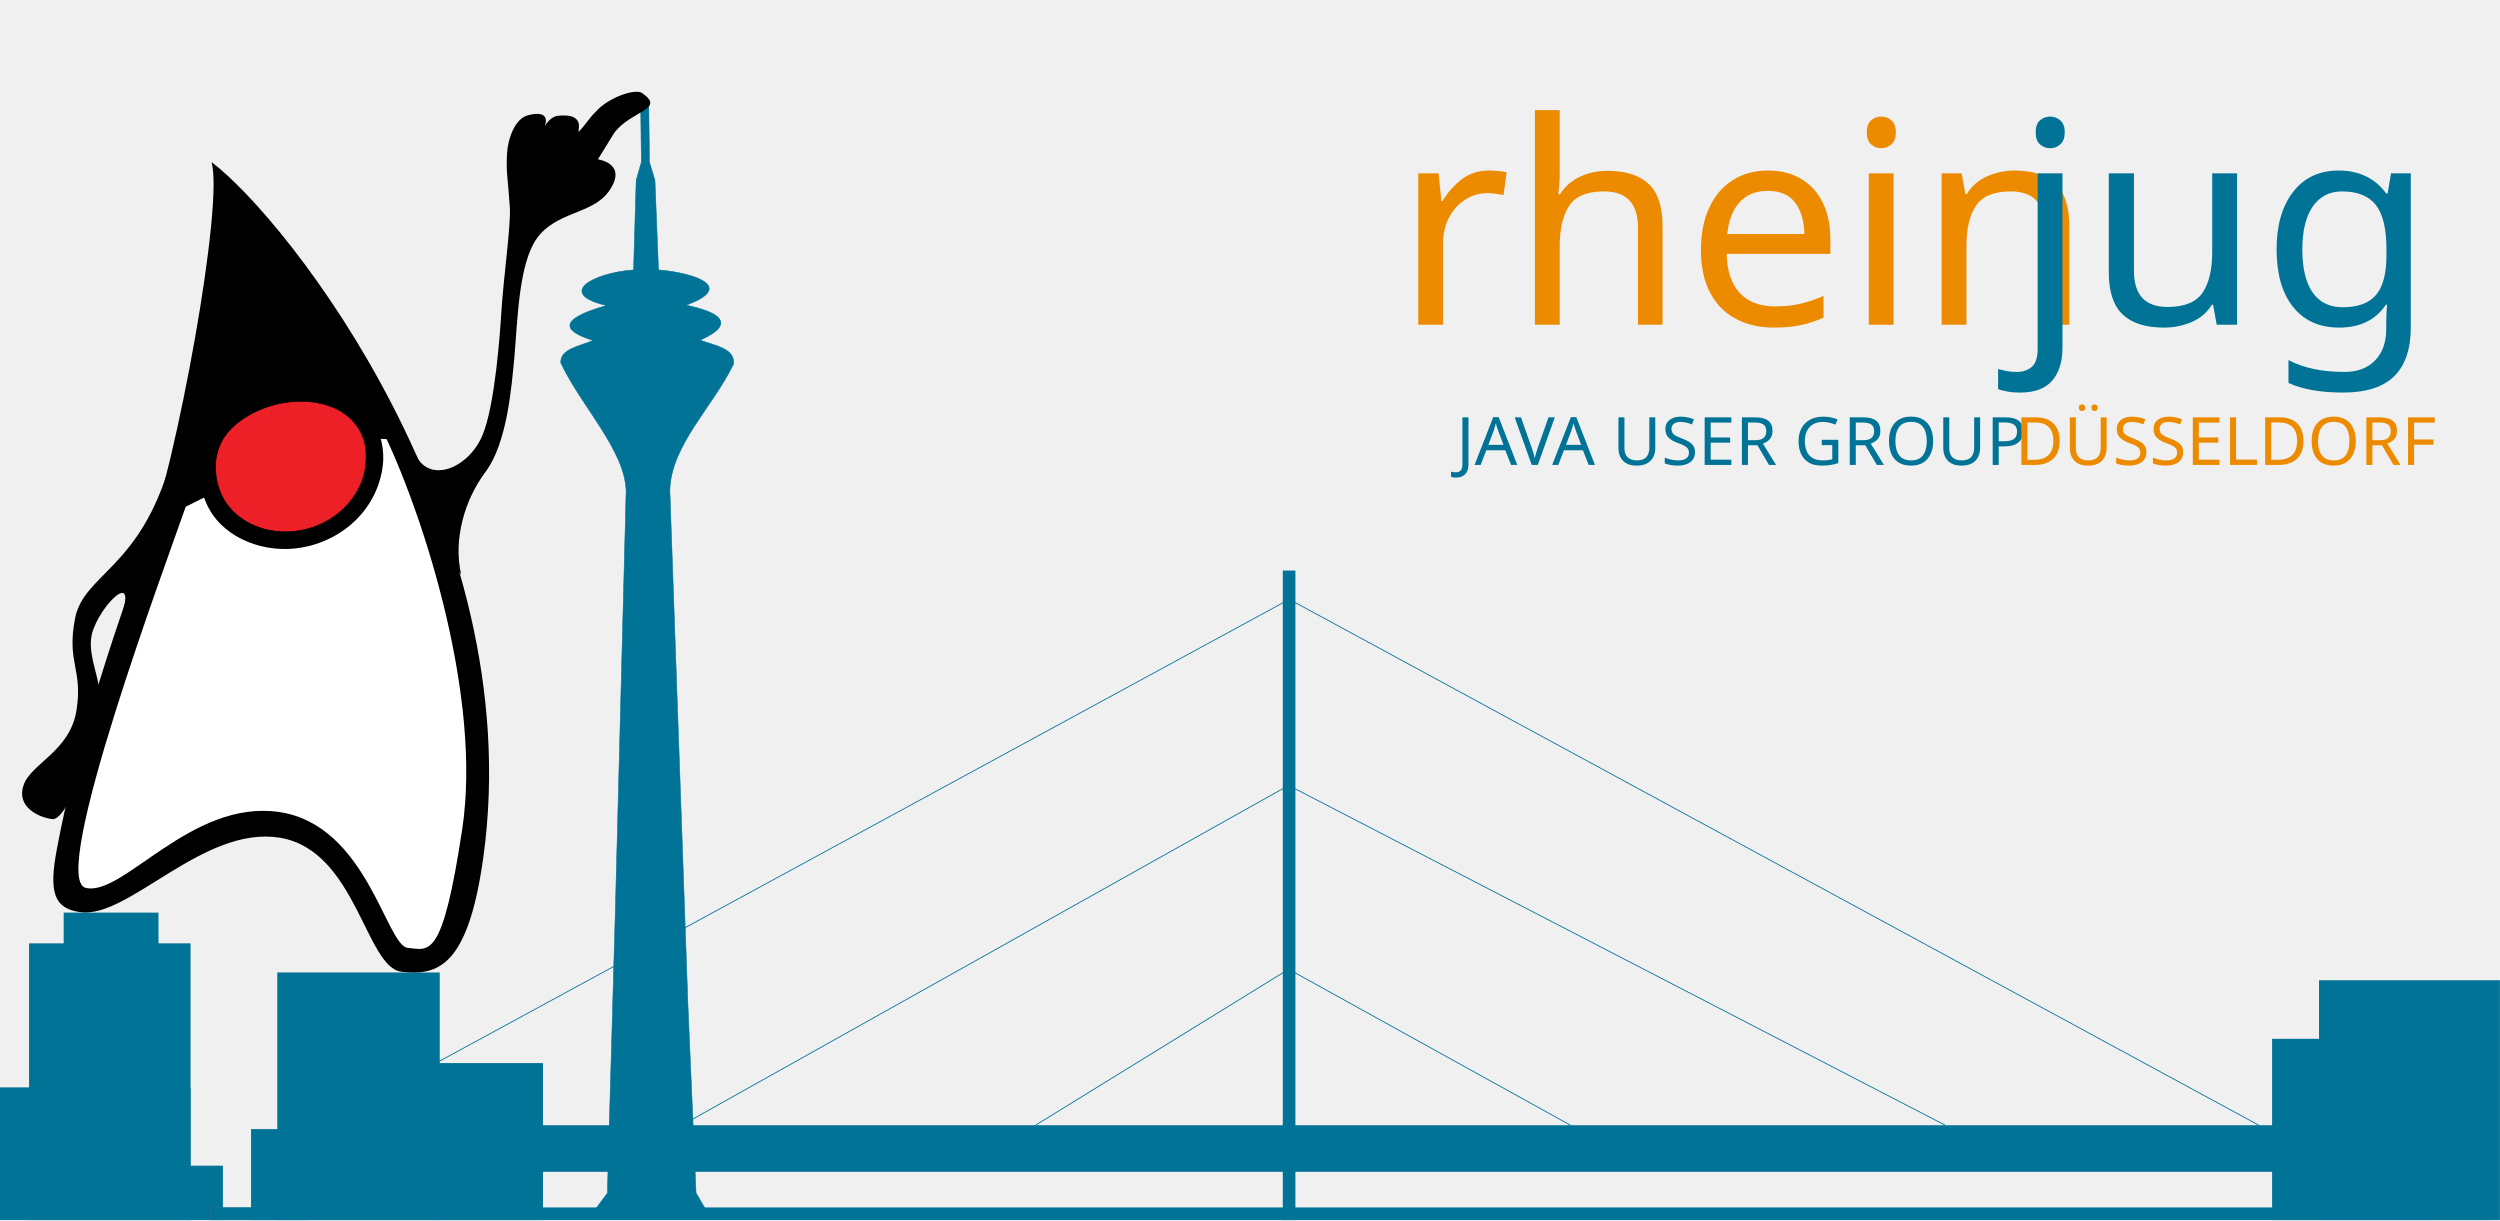
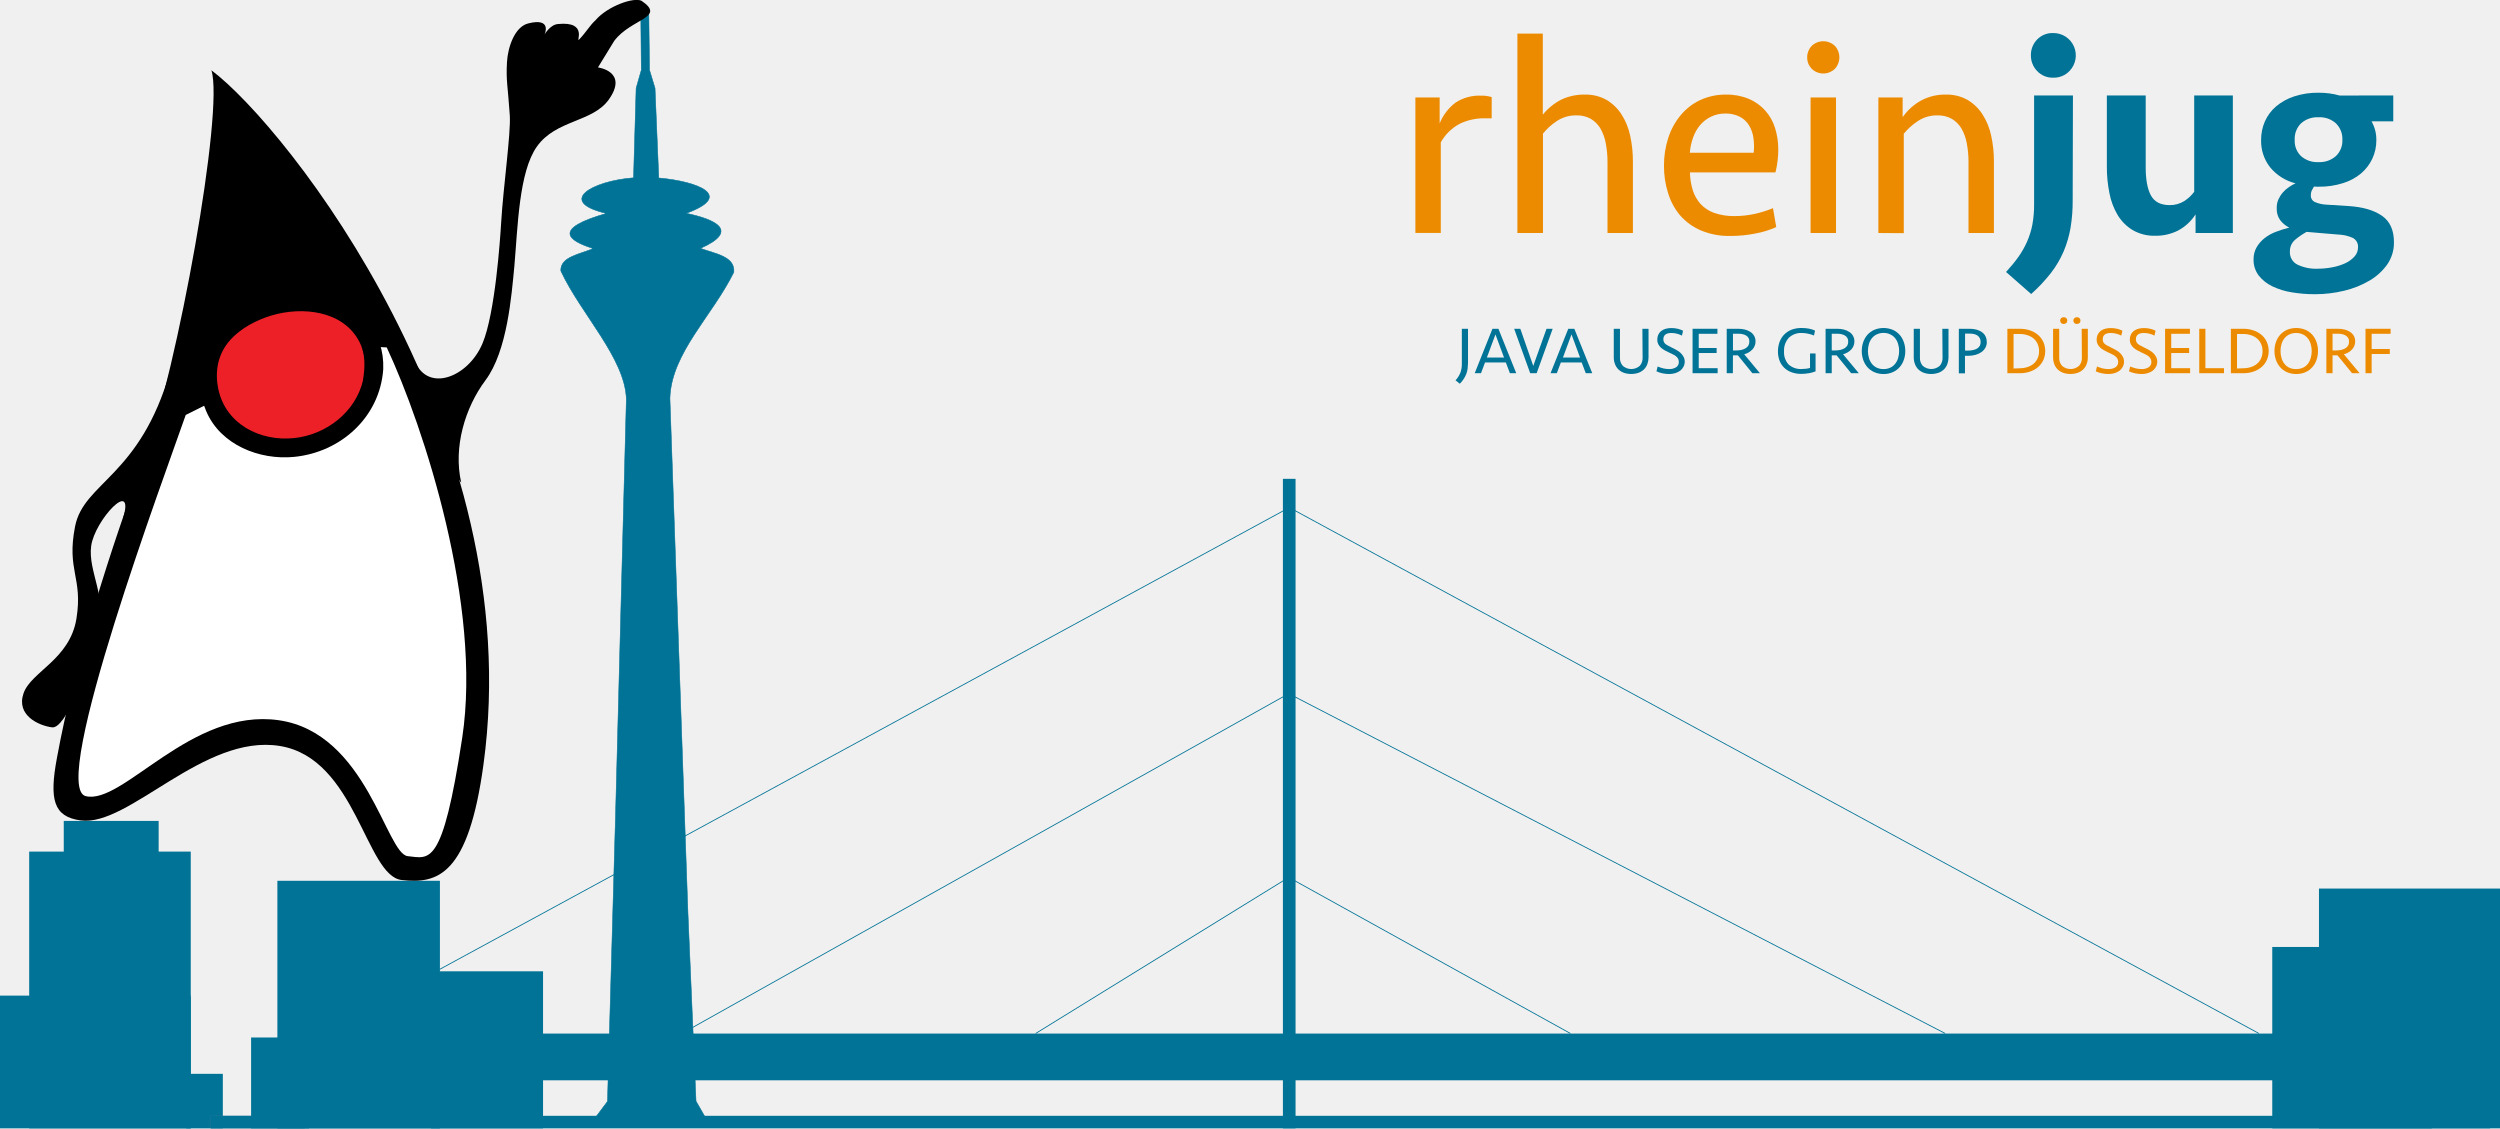
- <svg xmlns="http://www.w3.org/2000/svg" version="1.1" id="svg8" x="0px" y="0px" viewBox="0 0 772.5 377" style="enable-background:new 0 0 772.5 377;" xml:space="preserve">
-   <style type="text/css">
- 	.st0{fill:#007396;stroke:#007396;stroke-width:0.165;}
- 	.st1{fill:#007396;}
- 	.st2{fill:#4E7896;}
- 	.st3{fill:none;stroke:#000000;stroke-width:0.21;}
- 	.st4{fill:none;stroke:#007396;stroke-width:0.265;}
- 	.st5{fill:none;stroke:#007396;stroke-width:0.263;}
- 	.st6{fill-rule:evenodd;clip-rule:evenodd;}
- 	.st7{fill-rule:evenodd;clip-rule:evenodd;fill:#FFFFFF;}
- 	.st8{fill:none;}
- 	.st9{fill:#ED2028;stroke:#000000;}
- 	.st10{font-family:'MyriadPro-Regular';}
- 	.st11{font-size:72px;}
- 	.st12{letter-spacing:20;}
- 	.st13{fill:#ED8B00;}
- 	.st14{font-family:'Seravek';}
- 	.st15{font-size:87.28px;}
- 	.st16{font-family:'Seravek-Medium';}
- 	.st17{font-size:20.608px;}
- </style>
-   <g id="layer1" transform="translate(-7.12379,-157.9048)">
-     <path id="path116" class="st0" d="M225.9,532.9   l-3.7-6.4l-2.5-57.9l-5.6-159.3c0.5-14,13.1-25.4,19.7-38.9c0.5-4.9-5.9-5.7-10.3-7.4c12.3-5.5,4.5-9-4.4-10.8   c15.2-5.5,3.2-9.9-8.5-10.9l-1.1-27.7l-1.7-5.6l-0.2-17.4l-2.5,0l0.2,17.4l-1.6,5.6l-0.8,27.7c-13,1-23.8,7.4-8.4,11   c-16.5,4.7-12.2,8.3-4.1,10.8c-4.2,1.8-10.2,2.6-10,6.9c6.2,13.3,19.8,26.9,20.2,39.6l-3.3,128.5l-2.5,88.5l-4.7,6.3L225.9,532.9z" />
-     <rect id="rect118" x="7.1" y="493.9" class="st1" width="58.9" height="41" />
-     <rect id="rect120" x="16.1" y="449.4" class="st1" width="49.9" height="85.5" />
-     <rect id="rect124" x="26.8" y="439.9" class="st1" width="29.3" height="11.3" />
-     <rect id="rect134" x="64.7" y="518.1" class="st1" width="11.3" height="16.8" />
-     <rect id="rect136" x="72.2" y="531" class="st2" width="29" height="3.9" />
-     <rect id="rect142" x="84.7" y="506.8" class="st1" width="17.9" height="28.1" />
-     <rect id="rect150" x="92.8" y="458.4" class="st1" width="50.2" height="76.5" />
-     <rect id="rect152" x="140.3" y="486.4" class="st1" width="34.6" height="48.5" />
-     <rect id="rect3857" x="72.2" y="531" class="st1" width="704.3" height="3.9" />
-     <path id="path3859" class="st3" d="M185.4,217.6" />
-     <rect id="rect3861" x="403.5" y="334.2" class="st1" width="3.9" height="200.7" />
-     <rect id="rect3878" x="709.2" y="478.9" class="st1" width="49.3" height="56" />
-     <rect id="rect3886" x="723.7" y="460.8" class="st1" width="55.9" height="74.1" />
-     <rect id="rect3890" x="168.5" y="505.6" class="st1" width="598.8" height="14.4" />
-     <path id="path4717" class="st4" d="M405.5,343.1l-299,162.5" />
-     <path id="path4721" class="st4" d="M405.3,400.6l-187.5,105" />
-     <path id="path4725" class="st4" d="M405.3,457.4l-78.2,48.2" />
-     <path id="path4753" class="st4" d="M405.5,343.1l299.6,162.5" />
-     <path id="path4755" class="st5" d="M405.3,400.6l202.9,105" />
-     <path id="path4757" class="st4" d="M405.3,457.4l87.1,48.2" />
+ <svg xmlns="http://www.w3.org/2000/svg" id="svg8" viewBox="0 0 772.49 348.66">
+   <defs>
+     <style>.cls-1,.cls-2{fill:#007396;}.cls-1,.cls-5,.cls-6{stroke:#007396;}.cls-1{stroke-width:0.16px;}.cls-3{fill:#4e7896;}.cls-4,.cls-5,.cls-6,.cls-9{fill:none;}.cls-10,.cls-4{stroke:#000;}.cls-4{stroke-width:0.21px;}.cls-5{stroke-width:0.26px;}.cls-6{stroke-width:0.26px;}.cls-7,.cls-8{fill-rule:evenodd;}.cls-8{fill:#fff;}.cls-10{fill:#ed2028;}.cls-11{fill:#ed8b00;}</style>
+   </defs>
+   <g id="layer1">
+     <path id="path116" class="cls-1" d="M218.73,375l-3.66-6.4-2.49-57.94L207,151.39c.45-14,13.11-25.42,19.75-38.94.45-4.9-5.87-5.71-10.3-7.36,12.3-5.49,4.45-9-4.42-10.83,15.24-5.54,3.15-9.9-8.47-10.92L202.4,55.61,200.7,50l-.22-17.37H198L198.16,50l-1.6,5.59-.8,27.7c-13,1-23.83,7.39-8.38,11-16.48,4.71-12.19,8.31-4.09,10.85-4.2,1.81-10.21,2.56-10,6.91,6.17,13.29,19.85,26.92,20.25,39.62l-3.34,128.51-2.49,88.51-4.72,6.3Z" transform="translate(0 -28.35)" />
+     <rect id="rect118" class="cls-2" y="307.64" width="58.94" height="41.01" />
+     <rect id="rect120" class="cls-2" x="9.02" y="263.14" width="49.92" height="85.52" />
+     <rect id="rect124" class="cls-2" x="19.7" y="253.66" width="29.32" height="11.28" />
+     <rect id="rect134" class="cls-2" x="57.53" y="331.81" width="11.32" height="16.85" />
+     <rect id="rect136" class="cls-3" x="65.11" y="344.78" width="29.02" height="3.87" />
+     <rect id="rect142" class="cls-2" x="77.59" y="320.58" width="17.89" height="28.08" />
+     <rect id="rect150" class="cls-2" x="85.71" y="272.16" width="50.22" height="76.5" />
+     <rect id="rect152" class="cls-2" x="133.22" y="300.13" width="34.58" height="48.53" />
+     <rect id="rect3857" class="cls-2" x="65.11" y="344.78" width="704.33" height="3.87" />
+     <path id="path3859" class="cls-4" d="M178.26,59.69" transform="translate(0 -28.35)" />
+     <rect id="rect3861" class="cls-2" x="396.41" y="147.96" width="3.91" height="200.7" />
+     <rect id="rect3878" class="cls-2" x="702.12" y="292.61" width="49.32" height="56.05" />
+     <rect id="rect3886" class="cls-2" x="716.55" y="274.56" width="55.94" height="74.09" />
+     <rect id="rect3890" class="cls-2" x="161.33" y="319.37" width="598.84" height="14.44" />
+     <path id="path4717" class="cls-5" d="M398.39,185.18l-299,162.51" transform="translate(0 -28.35)" />
+     <path id="path4721" class="cls-5" d="M398.2,242.68l-187.5,105" transform="translate(0 -28.35)" />
+     <path id="path4725" class="cls-5" d="M398.2,299.46,320,347.69" transform="translate(0 -28.35)" />
+     <path id="path4753" class="cls-5" d="M398.39,185.18,698,347.69" transform="translate(0 -28.35)" />
+     <path id="path4755" class="cls-6" d="M398.2,242.68l202.85,105" transform="translate(0 -28.35)" />
+     <path id="path4757" class="cls-5" d="M398.2,299.46l87.05,48.23" transform="translate(0 -28.35)" />
  </g>
-   <g id="layer2" transform="translate(-7.12379,-70.9048)">
-     <g id="g174" transform="matrix(0.23086,0.03080329,-0.03080329,0.23086,20.22876,77.01297)">
-       <path id="path111" class="st6" d="M247.2,157.4c23.9,50,7.8,399.2-20.2,521.7    c-28,122.7-55.9,278.6-62.5,409.8c-2.9,55.9,5.7,78,42.2,78c64.5,0,146.3-135.9,249-132.9c102.9,3.1,135.5,155.9,183.7,154.9    s86.9-17.8,87.4-166.5C728.2,578.2,356,218.2,247.2,157.4z" />
-       <path id="path113" class="st6" d="M566.3,505.1    c22.7,38.2,72.4,11,85.3-35.8c11.4-41.6,5-140.8,3.4-162.7c-3.5-47.3-2.6-118.1-7.4-142c-7.8-38.8-11.2-44.9-13.1-70    c-1.5-19.4,3.8-47.5,21.2-54.4c30.8-12.2,23.5,11.6,23.5,11.6s5.5-13.6,15.5-16c40.9-9.9,26,23.2,31,16.3    c7.2-9.9,11.5-20.2,17.9-27.9c13.3-20.6,46.4-37.4,57.2-33.4c35.9,18-10.9,25-29,57.7c-2.7,6.3-16.8,37.6-16.8,37.6    s41.5-0.1,19.7,40.6c-17.6,32.8-65.9,35.4-86.2,74.2c-19.2,36.6-11,108.8-8.6,160.9c1.4,38.7,5.7,113-18,155.3    c-22.1,39.5-30.8,93.7-13.9,139C595.9,607.5,566.3,505.1,566.3,505.1L566.3,505.1z" />
-       <path id="path115" class="st6" d="M245.8,560.3c-21,144.1-94.1,161.2-97.8,221    c-3.7,59.8,19.4,65.5,18,120.8c-1.4,55.3-50.6,77.8-56.5,107.8c-5.9,30,25.3,39.6,43.5,39.6s36.3-79.6,43.7-130.2    c7.3-50.6-24.1-80.4-24.1-115.1s45.5-98.2,37.1-42.5C247.4,702.1,265.4,626.2,245.8,560.3L245.8,560.3z" />
-       <path id="path117" class="st7" d="M273.9,615.2c-15.9,78-115.3,513.3-64.7,518.8    c50.6,5.5,122.7-134.7,240.6-133.7c118.2,1,164.7,157.2,193.5,156.1c28.8-1,47.8,10.2,50.8-165.7    c3.1-175.9-104.3-400.6-167.8-499.6C440.3,496.6,347.6,565.6,273.9,615.2L273.9,615.2z" />
+   <g id="layer2">
+     <g id="g174">
+       <path id="path111" class="cls-7" d="M65.32,50.06c4,12.28-10.5,92.4-20.73,119.81s-21.49,62.59-27,92.69c-2.39,12.82-1.09,18.17,7.35,19.3,14.89,2,38-26.88,61.57-23S113,299,124.11,300.27s20.62-1.42,25.29-35.75C163.41,162,88.56,67.45,65.32,50.06Z" transform="translate(0 -28.35)" />
+       <path id="path113" class="cls-7" d="M128.29,140.15c4.06,9.51,16.37,4.77,20.78-5.63,3.93-9.25,5.49-32.36,5.79-37.45.66-11,3-27.34,2.67-33-.61-9.21-1.21-10.72-.87-16.57.26-4.53,2.34-10.86,6.57-11.92,7.49-1.87,5.05,3.41,5.05,3.41s1.7-3,4.08-3.21c9.73-1,5.28,6.15,6.65,4.71,2-2.06,3.27-4.32,5-5.89,3.71-4.35,11.85-7.21,14.23-6,7.72,5.27-3.28,5.44-8.47,12.42-.82,1.36-5,8.16-5,8.16s9.57,1.25,3.3,10c-5.06,7-16.3,6.15-22.19,14.48-5.55,7.86-5.88,24.78-6.94,36.89-.87,9-2.16,26.25-8.93,35.3-6.31,8.44-10,20.68-7.49,31.66-10.51-12.82-14.18-37.37-14.18-37.37Z" transform="translate(0 -28.35)" />
+       <path id="path115" class="cls-7" d="M52.58,143c-9.29,32.62-26.69,34.33-29.38,48s2.46,15.72.43,28.45S9.55,235.88,7.26,242.62s4.62,9.92,8.81,10.48,10.84-17.25,14.1-28.71-3.08-19.31-2-27.32,13.54-21.26,9.89-8.65c10.55-12.6,17-29.57,14.54-45.4Z" transform="translate(0 -28.35)" />
+       <path id="path117" class="cls-8" d="M57.39,156.57C51.32,174.07,15,271.51,26.48,274.35S58.94,247,86.15,250.9s33.18,41.35,39.85,42,10.71,3.83,16.84-36.69S131.1,160.5,119.5,135.7c-20-1.39-43.57,11.69-62.11,20.87Z" transform="translate(0 -28.35)" />
      <g id="g146">
-         <path id="path119" class="st8" d="M503.2,522.1c-5.5-51.7-54.2-72.1-101.1-65.7     c-39.4,5.4-91.9,38.6-96.7,81.2c-5.4,48,32.3,92.2,80.4,94.1c42.6,1.7,88.4-18.9,107.5-58.9C501,556.6,504.1,540,503.2,522.1" />
-         <path id="path121" d="M525.6,520.3c-4.7-48.7-40.8-79.3-87.6-86.8     c-45.1-7.2-94.3,14.2-125.9,45.8c-35.5,35.5-37,85-12.1,127.1c24.6,41.5,78.9,55.3,123.5,44.9C484.5,637,529.6,583.7,525.6,520.3     " />
-         <path id="path144" class="st9" d="M503.2,538.4c-4.2,44.3-39.5,79.9-82,90.2     c-45,10.9-94.7-6.4-110.8-52.7c-8.3-23.6-6.7-47.8,7.5-68.6c12-17.5,31.3-31.2,50.4-39.9c39.5-17.9,95.9-19.9,123.4,20.1     C502,502.7,503.8,520.6,503.2,538.4" />
+         <path id="path119" class="cls-9" d="M113.18,142.14c.32-12.11-10.29-18.3-21.31-18.27-9.26,0-22.39,6.08-24.82,15.76a19.93,19.93,0,0,0,15.66,24.21c9.78,1.7,21-1.65,26.64-10.3a23.87,23.87,0,0,0,3.83-11.4" transform="translate(0 -28.35)" />
+         <path id="path121" d="M118.42,142.41c.42-11.4-7-19.57-17.54-22.74-10.2-3.06-22.2.37-30.47,6.69-9.3,7.11-11.15,18.48-6.71,29s16.53,15.2,27.13,14.17c14.51-1.4,26.55-12.32,27.59-27.08" transform="translate(0 -28.35)" />
+         <path id="path144" class="cls-10" d="M112.68,145.91c-2.34,10.1-11.59,17.23-21.72,18.3-10.72,1.14-21.66-4.39-24-15.57-1.18-5.71-.08-11.25,3.84-15.61,3.3-3.66,8.18-6.23,12.86-7.65,9.66-2.92,22.75-1.64,27.87,8.43,1.94,3.82,1.81,8,1.11,12.1" transform="translate(0 -28.35)" />
      </g>
    </g>
  </g>
-   <text transform="matrix(1 0 0 1 585.3777 124.6545)" class="st10 st11 st12">		</text>
-   <text transform="matrix(1 0 0 1 430.8126 100.3497)">
-     <tspan x="0" y="0" class="st13 st14 st15">rhein</tspan>
-     <tspan x="191.4" y="0" class="st1 st16 st15">jug</tspan>
-   </text>
-   <text transform="matrix(1.0044 0 0 1 449.9844 143.6696)">
-     <tspan x="0" y="0" class="st1 st14 st17">JAVA USER GROUP</tspan>
-     <tspan x="166.5" y="0" class="st13 st14 st17"> DÜSSELDORF</tspan>
-   </text>
-   <rect x="849.4" y="204.4" class="st8" width="18.9" height="15.9" />
+   <path class="cls-11" d="M460.92,64.91h-2a17.16,17.16,0,0,0-8,1.75,14.64,14.64,0,0,0-5.72,5.67v28h-7.85V58.46h7.5v8a15.2,15.2,0,0,1,4.85-6.37,13.35,13.35,0,0,1,8-2.18,10.33,10.33,0,0,1,3.23.44Z" transform="translate(0 -28.35)" />
+   <path class="cls-11" d="M468.87,100.35V38.73h7.85V63.78a17.69,17.69,0,0,1,5.67-4.63,16.33,16.33,0,0,1,7.34-1.57,13,13,0,0,1,6.72,1.66,14,14,0,0,1,4.62,4.5,19.86,19.86,0,0,1,2.66,6.59,36.28,36.28,0,0,1,.83,7.94v22.08h-7.85V78.53a30.48,30.48,0,0,0-.53-5.89,14.54,14.54,0,0,0-1.65-4.58,8.51,8.51,0,0,0-3-3A8.63,8.63,0,0,0,487.11,64,10.56,10.56,0,0,0,481,65.79a19,19,0,0,0-4.23,3.84v30.72Z" transform="translate(0 -28.35)" />
+   <path class="cls-11" d="M533.36,57.58a17.57,17.57,0,0,1,7,1.31,14.27,14.27,0,0,1,8.12,9,21.78,21.78,0,0,1,1,6.67,29.06,29.06,0,0,1-.87,7.07H522.19a20,20,0,0,0,.87,5.5,11.73,11.73,0,0,0,2.4,4.24,10.53,10.53,0,0,0,4.19,2.75,18,18,0,0,0,6.24,1,28.71,28.71,0,0,0,6.42-.7,35.66,35.66,0,0,0,5.54-1.75l1,5.85a28.39,28.39,0,0,1-6.5,2,39.27,39.27,0,0,1-7.64.74,22.49,22.49,0,0,1-9.12-1.7,17.74,17.74,0,0,1-6.42-4.63A19.39,19.39,0,0,1,515.43,88a27.26,27.26,0,0,1-1.27-8.46A27.54,27.54,0,0,1,515.47,71a21.14,21.14,0,0,1,3.8-7,17.63,17.63,0,0,1,6.06-4.72A18.57,18.57,0,0,1,533.36,57.58Zm-.26,5.85a9.82,9.82,0,0,0-4.45,1A10.29,10.29,0,0,0,525.33,67a12.44,12.44,0,0,0-2.18,3.88,18.12,18.12,0,0,0-1,4.67h19.73a18.13,18.13,0,0,0-.09-4.67,10,10,0,0,0-1.4-3.88,7.24,7.24,0,0,0-2.88-2.62A9.47,9.47,0,0,0,533.1,63.43Z" transform="translate(0 -28.35)" />
+   <path class="cls-11" d="M558.41,46.06a5,5,0,0,1,1.36-3.49,5.17,5.17,0,0,1,7.24,0,5.19,5.19,0,0,1,0,7,5.14,5.14,0,0,1-7.24,0A5,5,0,0,1,558.41,46.06Zm1.05,54.29V58.46h7.86v41.89Z" transform="translate(0 -28.35)" />
+   <path class="cls-11" d="M580.41,100.35V58.46h7.5v6.1a16.93,16.93,0,0,1,5.68-5.14,15.53,15.53,0,0,1,7.68-1.84A13,13,0,0,1,608,59.24a14,14,0,0,1,4.62,4.5,19.86,19.86,0,0,1,2.66,6.59,36.28,36.28,0,0,1,.83,7.94v22.08h-7.85V78.53a30.48,30.48,0,0,0-.53-5.89,14.3,14.3,0,0,0-1.65-4.58,8.51,8.51,0,0,0-3-3A8.63,8.63,0,0,0,598.65,64a10.56,10.56,0,0,0-6.16,1.84,19,19,0,0,0-4.23,3.84v30.72Z" transform="translate(0 -28.35)" />
+   <path class="cls-2" d="M640.45,90.23a50.15,50.15,0,0,1-.65,8.46,32.92,32.92,0,0,1-2.14,7.33,30.54,30.54,0,0,1-3.93,6.68,49.47,49.47,0,0,1-6.11,6.5l-7.76-6.81a48,48,0,0,0,3.79-4.62,26.85,26.85,0,0,0,2.71-4.76A24.71,24.71,0,0,0,628,97.73a33.64,33.64,0,0,0,.53-6.2V57.84h12ZM627.54,45.45a6.82,6.82,0,0,1,1.92-4.89,6.58,6.58,0,0,1,5-2,6.91,6.91,0,0,1,5,11.73,6.64,6.64,0,0,1-5,2.06,6.49,6.49,0,0,1-5-2.06A6.83,6.83,0,0,1,627.54,45.45Z" transform="translate(0 -28.35)" />
+   <path class="cls-2" d="M689.94,57.84v42.51H678.42V94.59a14.62,14.62,0,0,1-5.41,5,15.17,15.17,0,0,1-7,1.61,13.27,13.27,0,0,1-7-1.74,13.82,13.82,0,0,1-4.67-4.67A20.84,20.84,0,0,1,651.8,88a40.16,40.16,0,0,1-.79-8.07V57.84h12V80q0,5.76,1.61,8.73t5.72,3a8.3,8.3,0,0,0,4.54-1.22A11.64,11.64,0,0,0,678,87.61V57.84Z" transform="translate(0 -28.35)" />
+   <path class="cls-2" d="M739.51,57.84v8h-6.72a11.32,11.32,0,0,1,1.49,5.84,13.21,13.21,0,0,1-1.23,5.68,13.54,13.54,0,0,1-3.49,4.58,15.93,15.93,0,0,1-5.58,3,23.92,23.92,0,0,1-7.51,1.1h-.57A5.46,5.46,0,0,1,715,86a12.23,12.23,0,0,0-.7,1.26,3.37,3.37,0,0,0-.26,1.44,2.14,2.14,0,0,0,1.31,2.1,9.86,9.86,0,0,0,3.4.78l7,.44c4.37.29,7.78,1.28,10.26,3s3.71,4.42,3.71,8.2a11.75,11.75,0,0,1-2.05,6.81,17.52,17.52,0,0,1-5.46,5,28.12,28.12,0,0,1-7.81,3.14,37.7,37.7,0,0,1-9.12,1.09,42.8,42.8,0,0,1-7.07-.57,21.7,21.7,0,0,1-6.07-1.87,11.84,11.84,0,0,1-4.23-3.36,8,8,0,0,1-1.57-5,7.3,7.3,0,0,1,1-3.8,10,10,0,0,1,2.49-2.79,13.05,13.05,0,0,1,3.49-1.92,37.62,37.62,0,0,1,4.06-1.27,8,8,0,0,1-2.88-2.4,5.82,5.82,0,0,1-1-3.53A6.36,6.36,0,0,1,704,90a9.21,9.21,0,0,1,1.39-2.18,9.57,9.57,0,0,1,1.88-1.66A13,13,0,0,1,709.31,85a14.81,14.81,0,0,1-7.89-5,13.14,13.14,0,0,1-2.75-8.34,14.28,14.28,0,0,1,1.17-5.8,13.2,13.2,0,0,1,3.45-4.63,16.71,16.71,0,0,1,5.59-3.09A23.29,23.29,0,0,1,716.47,57a26.1,26.1,0,0,1,3.36.22,21.53,21.53,0,0,1,3.1.65ZM712.72,100a22.76,22.76,0,0,0-3.45,2.36,4.61,4.61,0,0,0-1.7,3.75,4.22,4.22,0,0,0,2.31,4,13.3,13.3,0,0,0,6.33,1.27,23.33,23.33,0,0,0,4.49-.44,16.9,16.9,0,0,0,4-1.26,8.89,8.89,0,0,0,2.83-2.06,4.15,4.15,0,0,0,1.09-2.88,3,3,0,0,0-1.7-2.92,12,12,0,0,0-4.49-1Zm3.75-21.56a7.46,7.46,0,0,0,5.32-1.87,6.55,6.55,0,0,0,2-5,6.74,6.74,0,0,0-2-5.11,7.46,7.46,0,0,0-5.37-1.88,7.57,7.57,0,0,0-5.37,1.84,6.69,6.69,0,0,0-2,5.15,6.5,6.5,0,0,0,2,5.06A7.59,7.59,0,0,0,716.47,78.44Z" transform="translate(0 -28.35)" />
+   <path class="cls-2" d="M453.49,142.22a6.56,6.56,0,0,1-.37,1.56,8,8,0,0,1-.77,1.55,10,10,0,0,1-1.27,1.6l-1.32-1.06a7.81,7.81,0,0,0,1.51-2.4,7.54,7.54,0,0,0,.43-2.62V129.94h1.91v10.6Q453.58,141.43,453.49,142.22Z" transform="translate(0 -28.35)" />
+   <path class="cls-2" d="M468.51,143.67h-1.95l-1.26-3.32h-6.43l-1.25,3.32h-1.94l5.48-13.73H463Zm-9.07-4.84h5.3l-2.65-7.15Z" transform="translate(0 -28.35)" />
+   <path class="cls-2" d="M477.87,129.94h1.9l-4.95,13.73h-2l-4.95-13.73h1.9l4,11.48Z" transform="translate(0 -28.35)" />
+   <path class="cls-2" d="M492,143.67H490l-1.27-3.32h-6.43l-1.25,3.32h-1.94l5.48-13.73h1.87Zm-9.06-4.84h5.29l-2.64-7.15Z" transform="translate(0 -28.35)" />
+   <path class="cls-2" d="M507.49,129.94h1.9v8.87a5.82,5.82,0,0,1-.35,2,4.6,4.6,0,0,1-1,1.62,4.84,4.84,0,0,1-1.68,1.09,7.16,7.16,0,0,1-4.66,0,5,5,0,0,1-1.69-1.09,4.58,4.58,0,0,1-1-1.62,5.6,5.6,0,0,1-.36-2v-8.87h1.91v8.95a3.56,3.56,0,0,0,.88,2.51,4,4,0,0,0,5.24,0,3.61,3.61,0,0,0,.88-2.51Z" transform="translate(0 -28.35)" />
+   <path class="cls-2" d="M520.57,140.1a3.2,3.2,0,0,1-.39,1.59,3.7,3.7,0,0,1-1,1.2,5,5,0,0,1-1.53.76,6.46,6.46,0,0,1-1.9.27,10.39,10.39,0,0,1-2-.21,8.07,8.07,0,0,1-1.91-.62l.37-1.5a10.79,10.79,0,0,0,1.69.58,7.73,7.73,0,0,0,1.85.22,3.87,3.87,0,0,0,2.18-.56,1.87,1.87,0,0,0,.82-1.64,2.13,2.13,0,0,0-.23-1,2.79,2.79,0,0,0-.66-.77,4.92,4.92,0,0,0-1-.6c-.37-.18-.75-.37-1.17-.56s-.92-.45-1.35-.69a5.92,5.92,0,0,1-1.15-.82,3.75,3.75,0,0,1-.8-1.06,2.94,2.94,0,0,1-.3-1.37,3.65,3.65,0,0,1,.32-1.56,3,3,0,0,1,.9-1.14,4.19,4.19,0,0,1,1.39-.68,6.63,6.63,0,0,1,1.78-.22,8.28,8.28,0,0,1,1.93.22,7.39,7.39,0,0,1,1.65.6l-.35,1.51a6.88,6.88,0,0,0-1.51-.58,6.72,6.72,0,0,0-1.72-.23c-1.67,0-2.51.65-2.51,1.94a2.1,2.1,0,0,0,.13.75,1.85,1.85,0,0,0,.4.6,3.63,3.63,0,0,0,.75.53c.31.18.68.37,1.12.59l1.41.71a7.58,7.58,0,0,1,1.37.91,4.69,4.69,0,0,1,1,1.23A3.08,3.08,0,0,1,520.57,140.1Z" transform="translate(0 -28.35)" />
+   <path class="cls-2" d="M523,129.94h7.68v1.55h-5.78v4.39h5.53v1.55h-5.53v4.69h5.84v1.55H523Z" transform="translate(0 -28.35)" />
+   <path class="cls-2" d="M535.45,143.67h-1.9V129.94h3.58a8.59,8.59,0,0,1,2.08.25,5.59,5.59,0,0,1,1.68.73,3.49,3.49,0,0,1,1.14,1.22,3.33,3.33,0,0,1,.42,1.68,3.64,3.64,0,0,1-.92,2.47,5.34,5.34,0,0,1-2.58,1.53l4.86,5.85h-2.34L537,138.15h-1.53Zm5.09-9.81a2,2,0,0,0-1-1.84,3.7,3.7,0,0,0-1.1-.42,6.1,6.1,0,0,0-1.3-.13h-1.66v5.17h.95a7.7,7.7,0,0,0,1.63-.16,4.17,4.17,0,0,0,1.31-.51,2.5,2.5,0,0,0,.88-.86A2.39,2.39,0,0,0,540.54,133.86Z" transform="translate(0 -28.35)" />
+   <path class="cls-2" d="M556.71,129.7a12.12,12.12,0,0,1,2.21.19,7.64,7.64,0,0,1,1.91.61l-.31,1.51a11.74,11.74,0,0,0-1.86-.56,9,9,0,0,0-1.93-.21,5.44,5.44,0,0,0-4,1.49,5.79,5.79,0,0,0-1.47,4.23,5.49,5.49,0,0,0,1.39,4,5.58,5.58,0,0,0,4.16,1.41,9.91,9.91,0,0,0,1.33-.09,6.76,6.76,0,0,0,1.15-.24v-4.47H561v5.53a9.15,9.15,0,0,1-2,.56,14.28,14.28,0,0,1-2.44.22,8.54,8.54,0,0,1-3-.51,6.3,6.3,0,0,1-2.28-1.42,6.14,6.14,0,0,1-1.42-2.19,8,8,0,0,1-.48-2.83,8.27,8.27,0,0,1,.51-2.95,6.4,6.4,0,0,1,1.45-2.29,6.73,6.73,0,0,1,2.32-1.5A8.63,8.63,0,0,1,556.71,129.7Z" transform="translate(0 -28.35)" />
+   <path class="cls-2" d="M566,143.67h-1.9V129.94h3.58a8.59,8.59,0,0,1,2.08.25,5.59,5.59,0,0,1,1.68.73,3.49,3.49,0,0,1,1.14,1.22,3.33,3.33,0,0,1,.42,1.68,3.64,3.64,0,0,1-.92,2.47,5.34,5.34,0,0,1-2.58,1.53l4.86,5.85H572l-4.49-5.52H566Zm5.09-9.81a2,2,0,0,0-.28-1.1,2,2,0,0,0-.75-.74,3.6,3.6,0,0,0-1.1-.42,6.1,6.1,0,0,0-1.3-.13H566v5.17h1a7.7,7.7,0,0,0,1.63-.16,4.17,4.17,0,0,0,1.31-.51,2.5,2.5,0,0,0,.88-.86A2.3,2.3,0,0,0,571.09,133.86Z" transform="translate(0 -28.35)" />
+   <path class="cls-2" d="M582,143.92a6.9,6.9,0,0,1-2.87-.58,6.07,6.07,0,0,1-2.12-1.55,6.8,6.8,0,0,1-1.29-2.26,8.29,8.29,0,0,1-.44-2.72,8.21,8.21,0,0,1,.44-2.72,6.85,6.85,0,0,1,1.29-2.27,6.2,6.2,0,0,1,2.12-1.55,7.54,7.54,0,0,1,5.75,0,6.25,6.25,0,0,1,2.11,1.55,6.52,6.52,0,0,1,1.29,2.27,8.21,8.21,0,0,1,.45,2.72,8.3,8.3,0,0,1-.45,2.72,6.47,6.47,0,0,1-1.29,2.26,6.12,6.12,0,0,1-2.11,1.55A6.92,6.92,0,0,1,582,143.92Zm0-1.53a4.76,4.76,0,0,0,2.09-.43,4.15,4.15,0,0,0,1.51-1.2,5.17,5.17,0,0,0,.91-1.78,7.55,7.55,0,0,0,0-4.35,5.12,5.12,0,0,0-.91-1.77,4.23,4.23,0,0,0-1.51-1.19,4.63,4.63,0,0,0-2.09-.45,4.69,4.69,0,0,0-2.09.45,4.23,4.23,0,0,0-1.51,1.19,5.3,5.3,0,0,0-.91,1.77,7.79,7.79,0,0,0,0,4.35,5.35,5.35,0,0,0,.91,1.78A4.15,4.15,0,0,0,580,142,4.82,4.82,0,0,0,582,142.39Z" transform="translate(0 -28.35)" />
+   <path class="cls-2" d="M600.17,129.94h1.91v8.87a5.82,5.82,0,0,1-.35,2,4.6,4.6,0,0,1-1,1.62,4.88,4.88,0,0,1-1.69,1.09,7.13,7.13,0,0,1-4.65,0,5,5,0,0,1-1.69-1.09,4.58,4.58,0,0,1-1-1.62,5.6,5.6,0,0,1-.36-2v-8.87h1.91v8.95a3.56,3.56,0,0,0,.88,2.51,4,4,0,0,0,5.23,0,3.56,3.56,0,0,0,.88-2.51Z" transform="translate(0 -28.35)" />
+   <path class="cls-2" d="M613.92,134a3.68,3.68,0,0,1-.44,1.79,4.19,4.19,0,0,1-1.21,1.35,5.73,5.73,0,0,1-1.83.85,8.25,8.25,0,0,1-2.27.3h-1v5.42h-1.9V129.94h3.33a8.53,8.53,0,0,1,2.08.25,5.37,5.37,0,0,1,1.68.75,3.51,3.51,0,0,1,1.52,3Zm-1.91,0a2.34,2.34,0,0,0-.26-1.14A2.24,2.24,0,0,0,611,132a3.29,3.29,0,0,0-1.1-.44,6.32,6.32,0,0,0-1.33-.13h-1.37v5.25h1a6,6,0,0,0,1.52-.18A3.68,3.68,0,0,0,611,136a2.61,2.61,0,0,0,.79-.87A2.53,2.53,0,0,0,612,133.94Z" transform="translate(0 -28.35)" />
+   <path class="cls-11" d="M620.27,129.94h3.83a9.64,9.64,0,0,1,3.23.52,7.52,7.52,0,0,1,2.49,1.43,6.36,6.36,0,0,1,1.59,2.18,7,7,0,0,1,0,5.48,6.32,6.32,0,0,1-1.59,2.17,7.52,7.52,0,0,1-2.49,1.43,9.39,9.39,0,0,1-3.23.52h-3.83Zm3.83,12.2a7.34,7.34,0,0,0,2.33-.36,5.55,5.55,0,0,0,1.9-1,4.91,4.91,0,0,0,1.27-1.67,5.25,5.25,0,0,0,.46-2.26,5.31,5.31,0,0,0-.46-2.26,4.85,4.85,0,0,0-1.27-1.68,5.73,5.73,0,0,0-1.9-1,7.34,7.34,0,0,0-2.33-.36h-1.92v10.67Z" transform="translate(0 -28.35)" />
+   <path class="cls-11" d="M643.23,129.94h1.9v8.87a5.59,5.59,0,0,1-.35,2,4.58,4.58,0,0,1-1,1.62,5,5,0,0,1-1.69,1.09,7.16,7.16,0,0,1-4.66,0,5,5,0,0,1-1.69-1.09,4.58,4.58,0,0,1-1-1.62,5.82,5.82,0,0,1-.35-2v-8.87h1.9v8.95a3.61,3.61,0,0,0,.88,2.51,4,4,0,0,0,5.24,0,3.56,3.56,0,0,0,.88-2.51Zm-4.45-2.53a1,1,0,0,1-.3.76,1.25,1.25,0,0,1-1.6,0,1.11,1.11,0,0,1,0-1.52,1.25,1.25,0,0,1,1.6,0A1,1,0,0,1,638.78,127.41Zm4.08,0a1,1,0,0,1-.3.76,1.25,1.25,0,0,1-1.6,0,1.11,1.11,0,0,1,0-1.52,1.25,1.25,0,0,1,1.6,0A1,1,0,0,1,642.86,127.41Z" transform="translate(0 -28.35)" />
+   <path class="cls-11" d="M656.31,140.1a3.31,3.31,0,0,1-.38,1.59,3.73,3.73,0,0,1-1,1.2,4.77,4.77,0,0,1-1.53.76,6.44,6.44,0,0,1-1.89.27,10.24,10.24,0,0,1-2-.21,8,8,0,0,1-1.92-.62l.38-1.5a10.67,10.67,0,0,0,1.68.58,7.82,7.82,0,0,0,1.86.22,3.84,3.84,0,0,0,2.17-.56,1.88,1.88,0,0,0,.83-1.64,2,2,0,0,0-.24-1,2.93,2.93,0,0,0-.65-.77,5.34,5.34,0,0,0-1-.6c-.36-.18-.75-.37-1.17-.56s-.92-.45-1.35-.69a5.92,5.92,0,0,1-1.15-.82,3.75,3.75,0,0,1-.8-1.06,2.94,2.94,0,0,1-.3-1.37,3.65,3.65,0,0,1,.32-1.56,3.26,3.26,0,0,1,.9-1.14,4.19,4.19,0,0,1,1.39-.68,6.63,6.63,0,0,1,1.78-.22,8.36,8.36,0,0,1,1.94.22,7.48,7.48,0,0,1,1.64.6l-.35,1.51a6.88,6.88,0,0,0-1.51-.58,6.72,6.72,0,0,0-1.72-.23c-1.67,0-2.5.65-2.5,1.94a2.11,2.11,0,0,0,.12.75,1.85,1.85,0,0,0,.4.6,3.63,3.63,0,0,0,.75.53c.31.18.69.37,1.13.59l1.41.71a7.5,7.5,0,0,1,1.36.91,4.72,4.72,0,0,1,1,1.23A3.17,3.17,0,0,1,656.31,140.1Z" transform="translate(0 -28.35)" />
+   <path class="cls-11" d="M666.58,140.1a3.2,3.2,0,0,1-.39,1.59,3.7,3.7,0,0,1-1,1.2,5,5,0,0,1-1.53.76,6.46,6.46,0,0,1-1.9.27,10.39,10.39,0,0,1-2-.21,8.07,8.07,0,0,1-1.91-.62l.37-1.5a10.79,10.79,0,0,0,1.69.58,7.73,7.73,0,0,0,1.85.22,3.87,3.87,0,0,0,2.18-.56,1.87,1.87,0,0,0,.82-1.64,2.13,2.13,0,0,0-.23-1,2.79,2.79,0,0,0-.66-.77,4.92,4.92,0,0,0-1-.6l-1.17-.56q-.7-.33-1.35-.69a5.92,5.92,0,0,1-1.15-.82,3.75,3.75,0,0,1-.8-1.06,2.94,2.94,0,0,1-.3-1.37,3.65,3.65,0,0,1,.32-1.56,3,3,0,0,1,.9-1.14,4.19,4.19,0,0,1,1.39-.68,6.63,6.63,0,0,1,1.78-.22,8.28,8.28,0,0,1,1.93.22,7.39,7.39,0,0,1,1.65.6l-.35,1.51a6.88,6.88,0,0,0-1.51-.58,6.72,6.72,0,0,0-1.72-.23c-1.67,0-2.51.65-2.51,1.94a2.1,2.1,0,0,0,.13.75,1.7,1.7,0,0,0,.4.6,3.63,3.63,0,0,0,.75.53c.31.18.68.37,1.12.59l1.41.71a7.58,7.58,0,0,1,1.37.91,4.69,4.69,0,0,1,1,1.23A3.08,3.08,0,0,1,666.58,140.1Z" transform="translate(0 -28.35)" />
+   <path class="cls-11" d="M669,129.94h7.68v1.55H670.9v4.39h5.53v1.55H670.9v4.69h5.84v1.55H669Z" transform="translate(0 -28.35)" />
+   <path class="cls-11" d="M681.46,129.94v12.18h5.75v1.55h-7.65V129.94Z" transform="translate(0 -28.35)" />
+   <path class="cls-11" d="M689.33,129.94h3.82a9.64,9.64,0,0,1,3.23.52,7.42,7.42,0,0,1,2.49,1.43,6.23,6.23,0,0,1,1.59,2.18,7,7,0,0,1,0,5.48,6.2,6.2,0,0,1-1.59,2.17,7.42,7.42,0,0,1-2.49,1.43,9.39,9.39,0,0,1-3.23.52h-3.82Zm3.82,12.2a7.34,7.34,0,0,0,2.33-.36,5.55,5.55,0,0,0,1.9-1,4.79,4.79,0,0,0,1.27-1.67,5.25,5.25,0,0,0,.47-2.26,5.31,5.31,0,0,0-.47-2.26,4.73,4.73,0,0,0-1.27-1.68,5.73,5.73,0,0,0-1.9-1,7.34,7.34,0,0,0-2.33-.36h-1.92v10.67Z" transform="translate(0 -28.35)" />
+   <path class="cls-11" d="M709.53,143.92a6.92,6.92,0,0,1-2.88-.58,6,6,0,0,1-2.11-1.55,6.47,6.47,0,0,1-1.29-2.26,8.3,8.3,0,0,1-.45-2.72,8.21,8.21,0,0,1,.45-2.72,6.52,6.52,0,0,1,1.29-2.27,6.16,6.16,0,0,1,2.11-1.55,7.56,7.56,0,0,1,5.76,0,6.25,6.25,0,0,1,2.11,1.55,6.85,6.85,0,0,1,1.29,2.27,8.21,8.21,0,0,1,.44,2.72,8.29,8.29,0,0,1-.44,2.72,6.8,6.8,0,0,1-1.29,2.26,6.12,6.12,0,0,1-2.11,1.55A7,7,0,0,1,709.53,143.92Zm0-1.53a4.82,4.82,0,0,0,2.09-.43,4.15,4.15,0,0,0,1.51-1.2A5.35,5.35,0,0,0,714,139a7.79,7.79,0,0,0,0-4.35,5.3,5.3,0,0,0-.91-1.77,4.23,4.23,0,0,0-1.51-1.19,4.69,4.69,0,0,0-2.09-.45,4.63,4.63,0,0,0-2.09.45,4.23,4.23,0,0,0-1.51,1.19,5.12,5.12,0,0,0-.91,1.77,7.79,7.79,0,0,0,0,4.35,5.17,5.17,0,0,0,.91,1.78,4.15,4.15,0,0,0,1.51,1.2A4.76,4.76,0,0,0,709.53,142.39Z" transform="translate(0 -28.35)" />
+   <path class="cls-11" d="M720.75,143.67h-1.91V129.94h3.58a8.53,8.53,0,0,1,2.08.25,5.54,5.54,0,0,1,1.69.73,3.69,3.69,0,0,1,1.14,1.22,3.43,3.43,0,0,1,.41,1.68,3.59,3.59,0,0,1-.92,2.47,5.26,5.26,0,0,1-2.57,1.53l4.86,5.85h-2.34l-4.49-5.52h-1.53Zm5.09-9.81a2,2,0,0,0-.28-1.1,2.07,2.07,0,0,0-.76-.74,3.54,3.54,0,0,0-1.09-.42,6.19,6.19,0,0,0-1.31-.13h-1.65v5.17h1a7.54,7.54,0,0,0,1.62-.16,4.13,4.13,0,0,0,1.32-.51,2.59,2.59,0,0,0,.88-.86A2.39,2.39,0,0,0,725.84,133.86Z" transform="translate(0 -28.35)" />
+   <path class="cls-11" d="M730.93,143.67V129.94h7.76v1.55h-5.86v4.7h5.61v1.54h-5.61v5.94Z" transform="translate(0 -28.35)" />
</svg>
